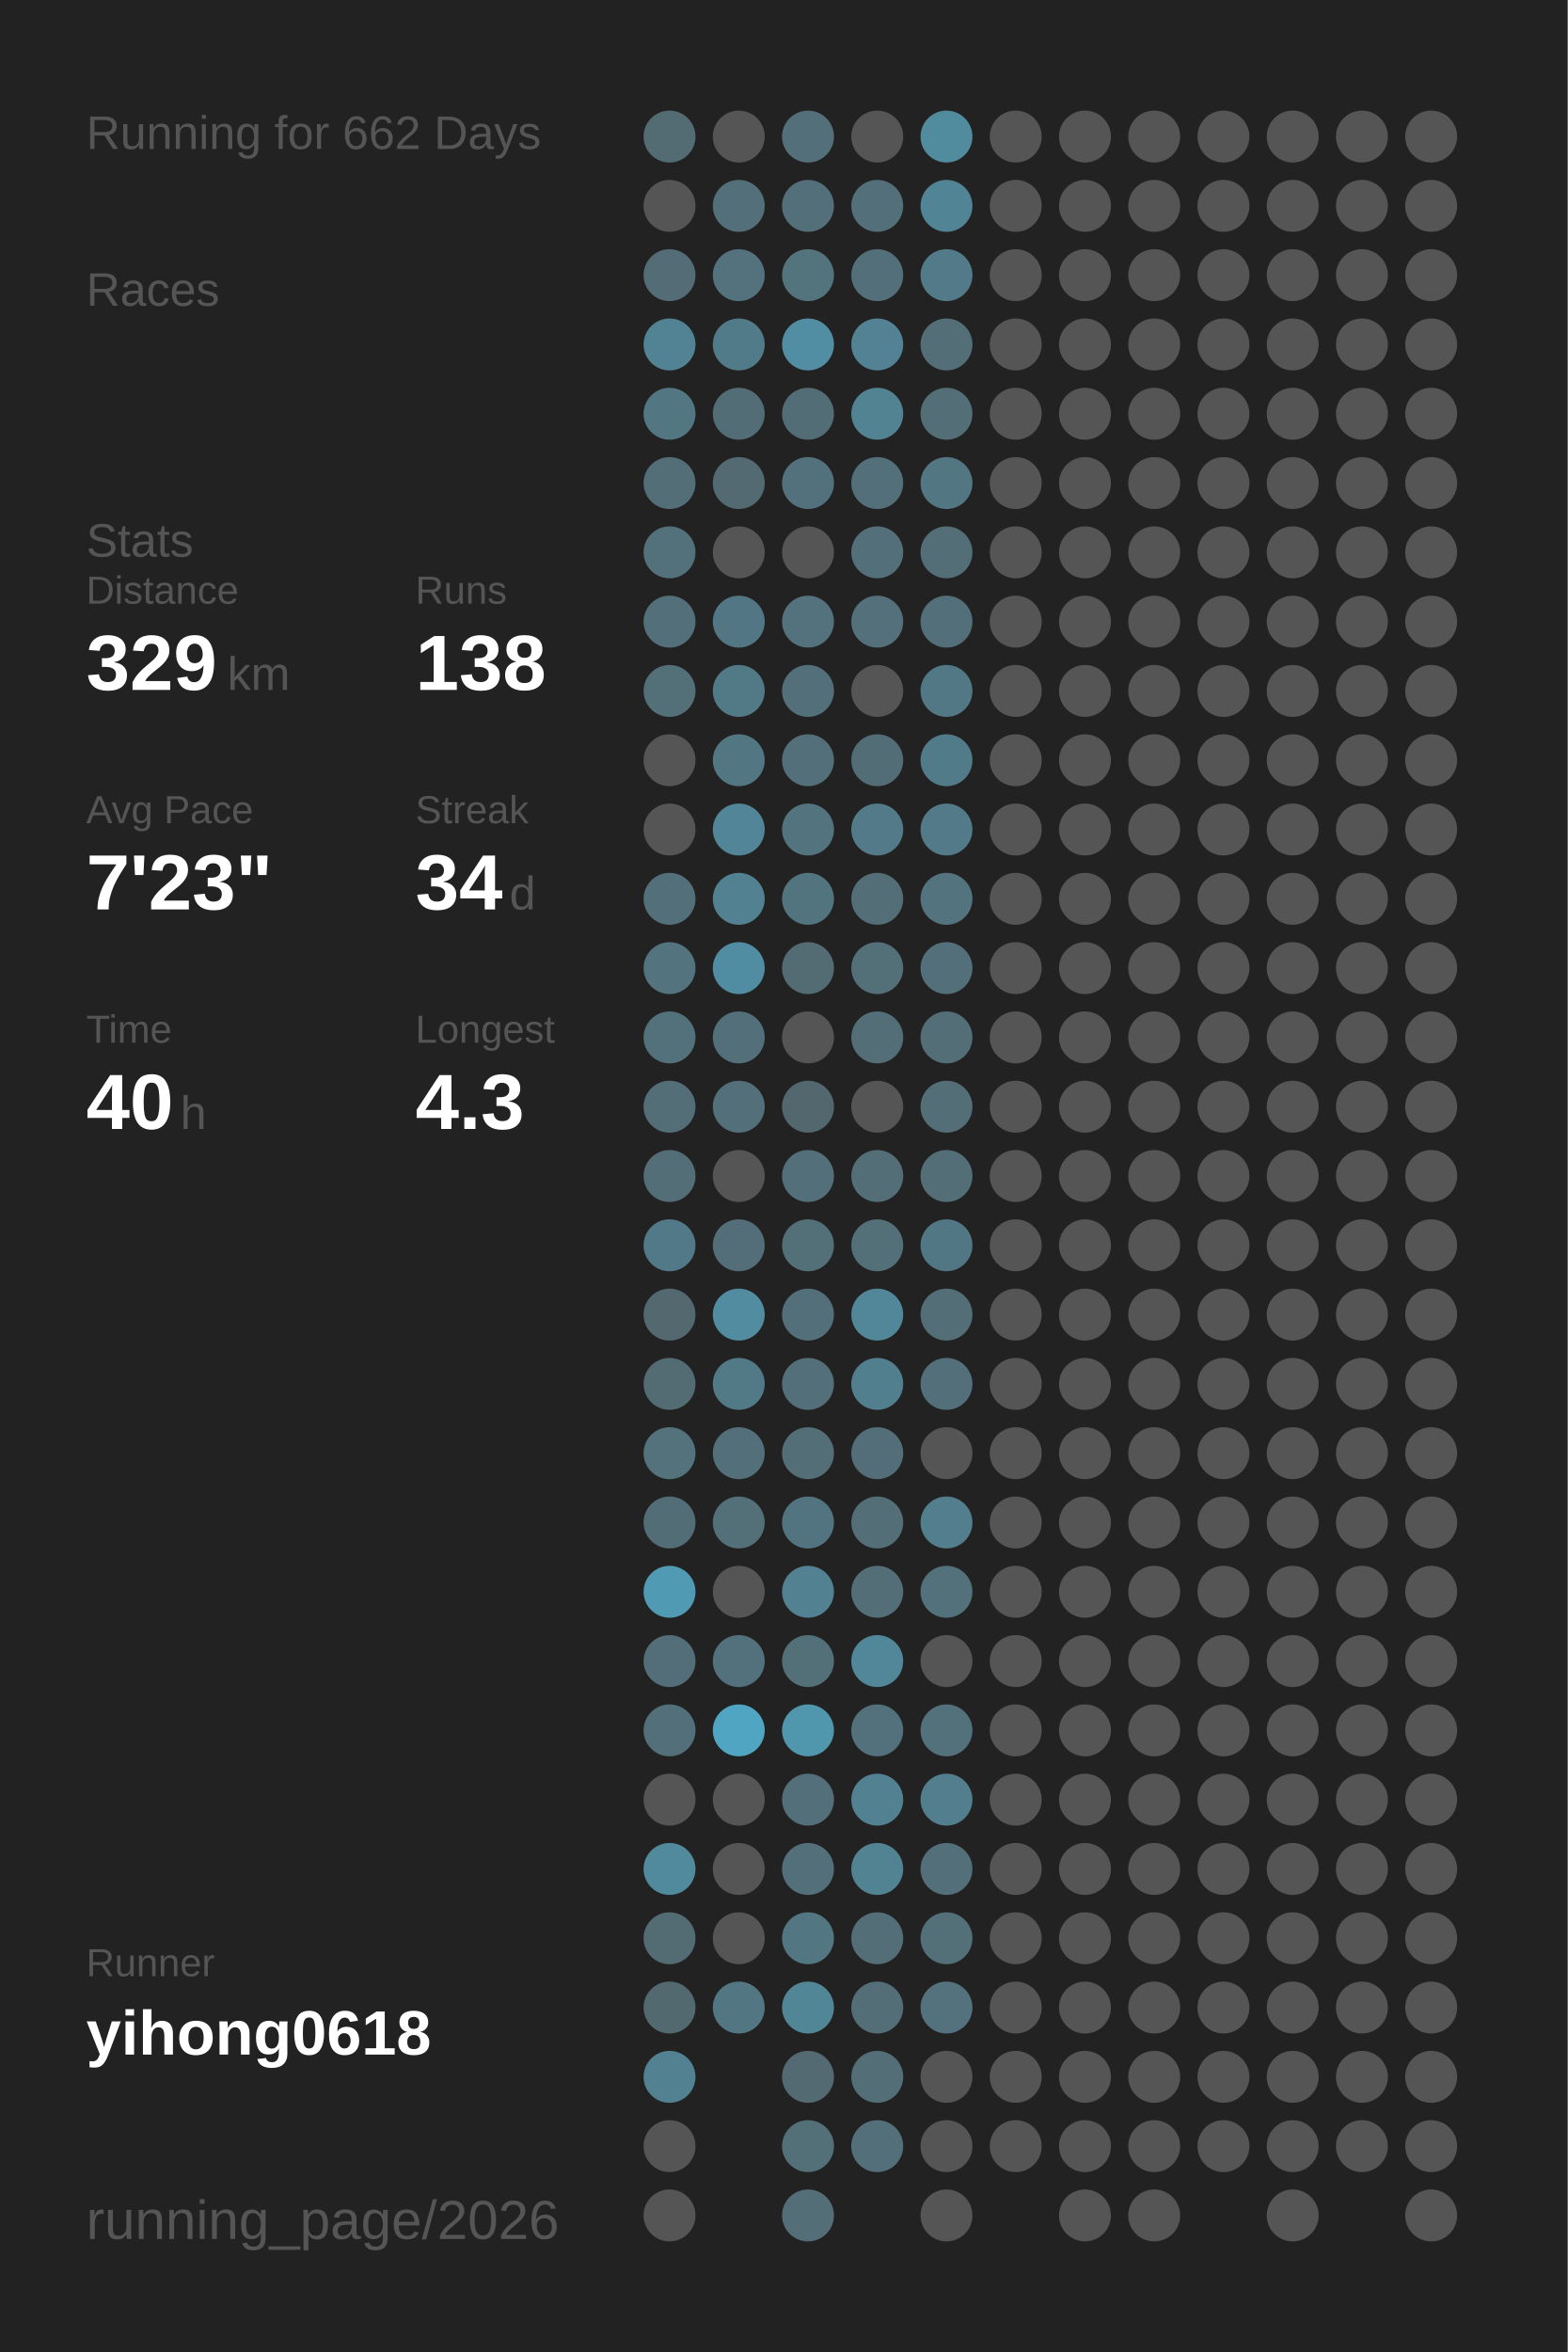
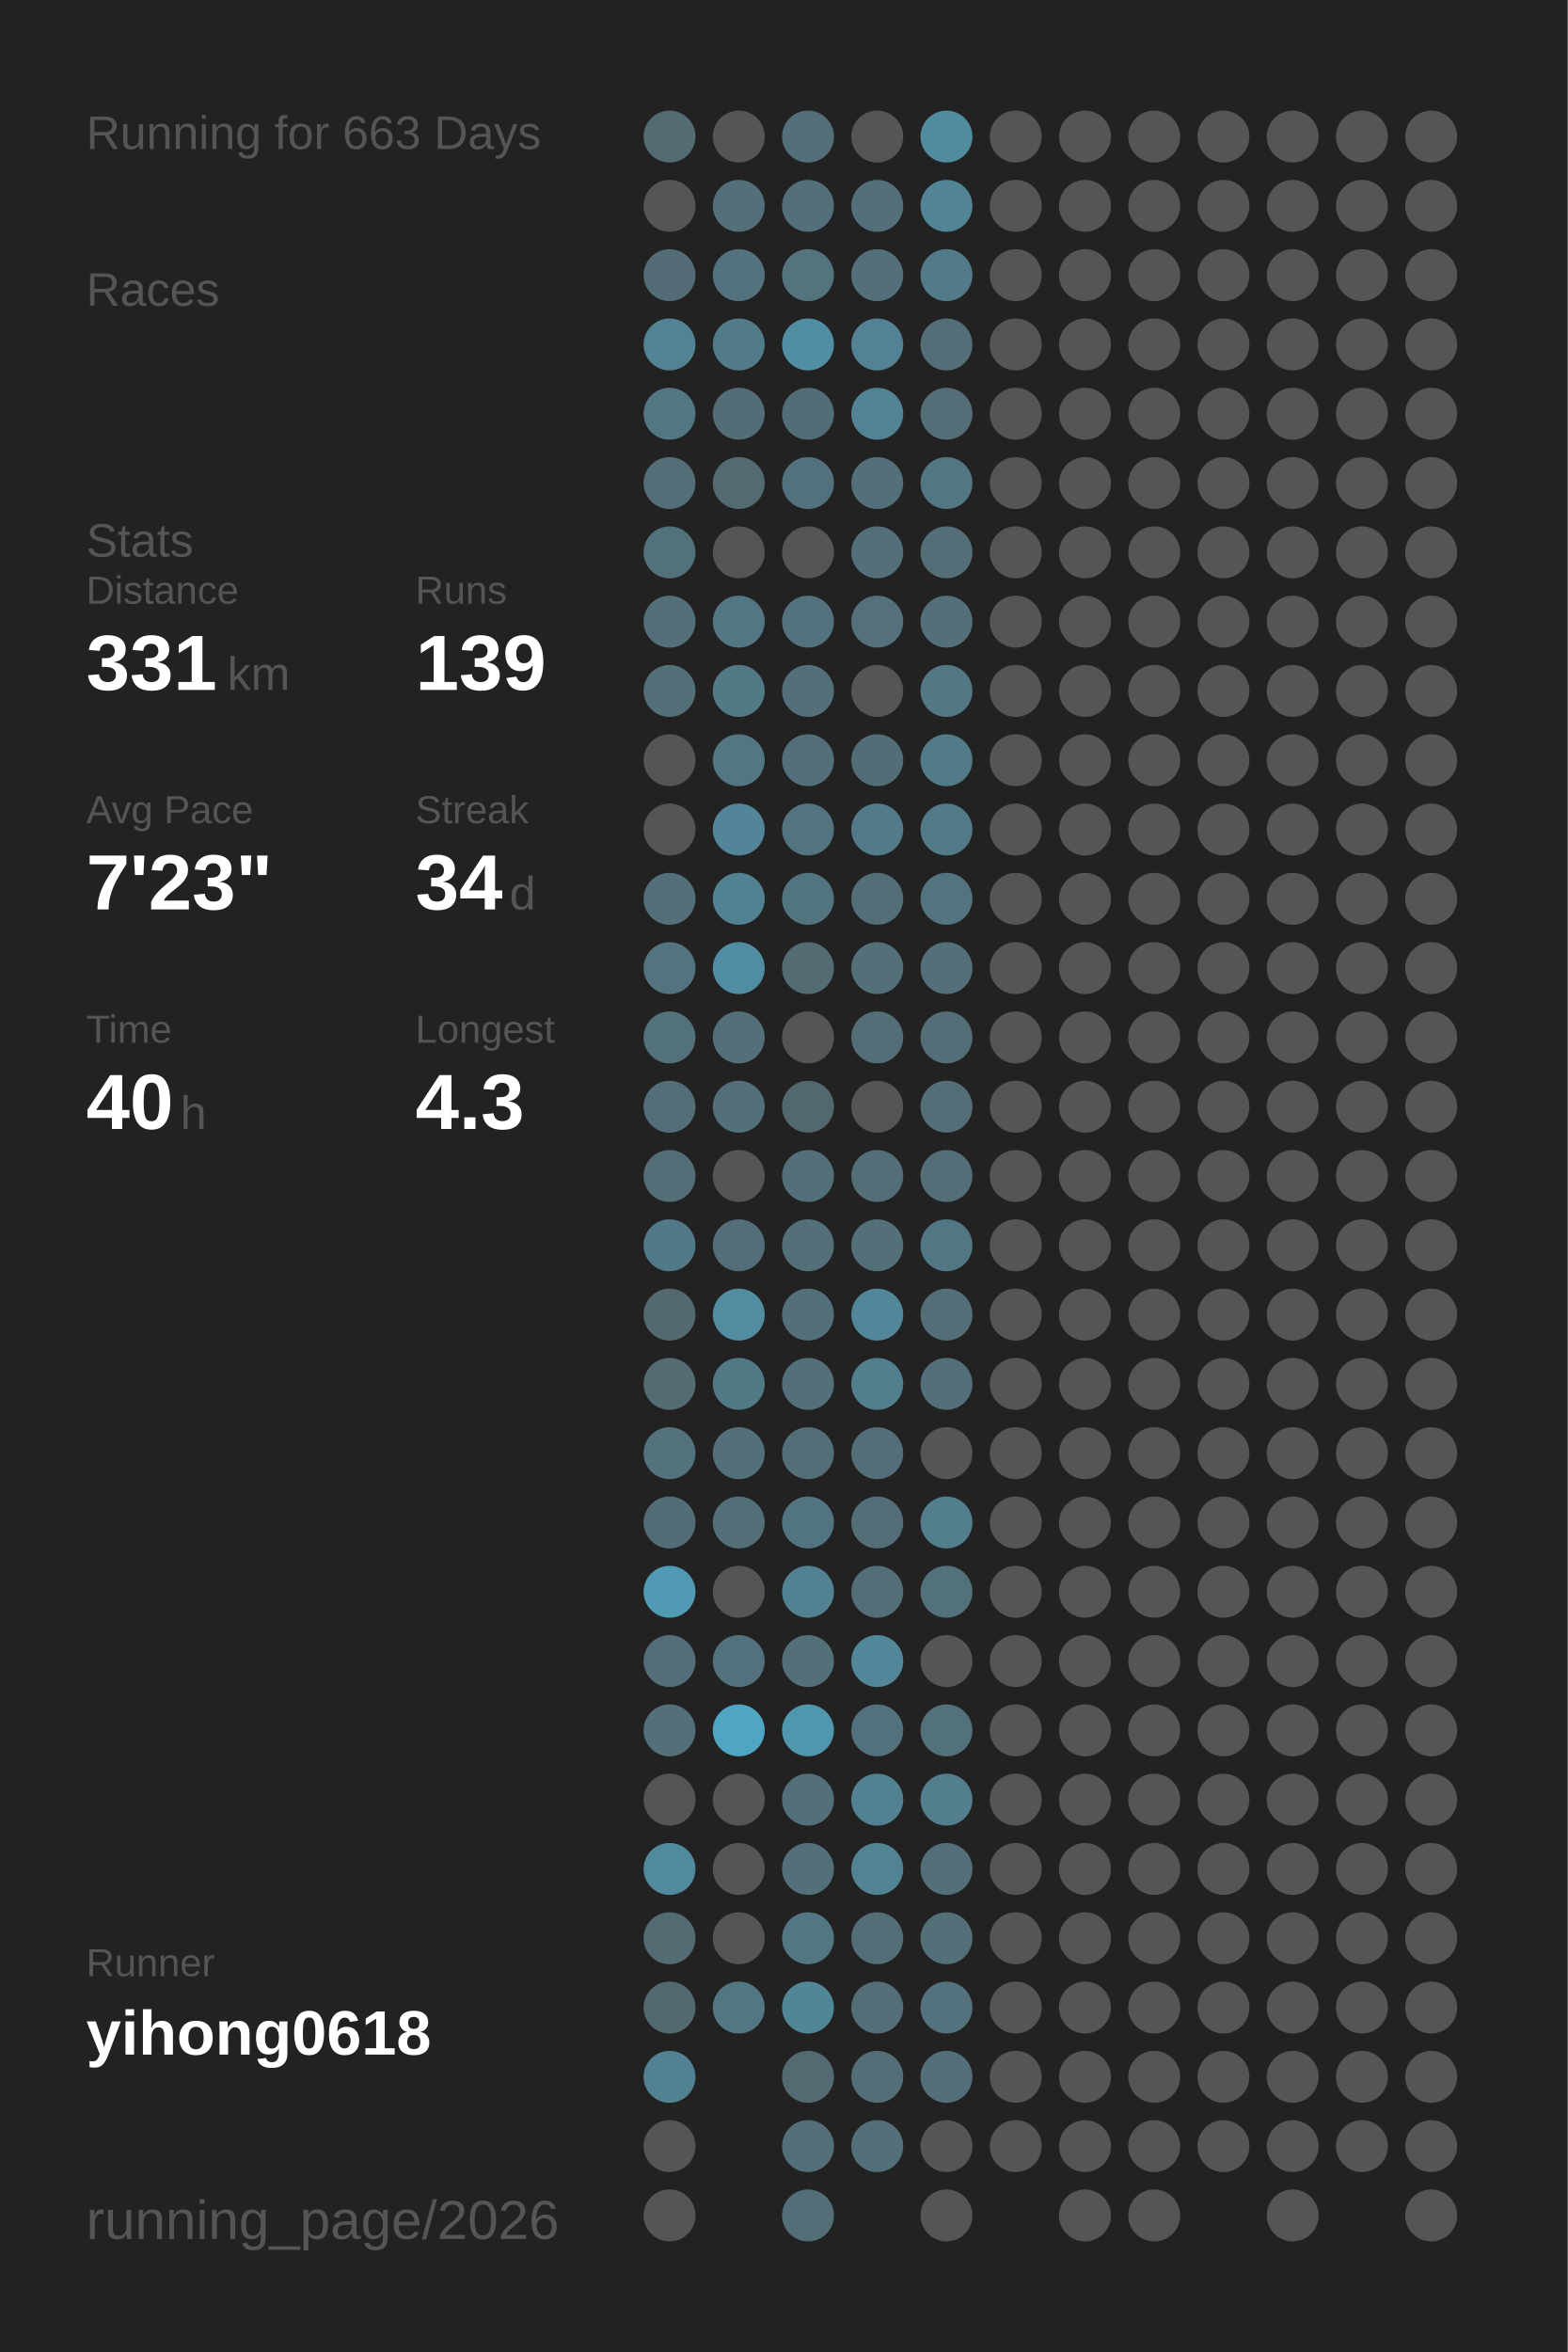
<svg xmlns="http://www.w3.org/2000/svg" baseProfile="full" height="300mm" version="1.1" viewBox="0,0,200,300" width="200mm">
  <defs />
  <rect fill="#222222" height="300" width="200" x="0" y="0" />
-   <text fill="#555555" style="font-size:6px; font-family:Arial;" x="11" y="19">Running for 662 Days</text>
+   <text fill="#555555" style="font-size:6px; font-family:Arial;" x="11" y="19">Running for 663 Days</text>
  <text fill="#555555" style="font-size:6px; font-family:Arial;" x="11" y="39">Races</text>
  <text fill="#555555" style="font-size:6px; font-family:Arial;" x="11" y="71">Stats</text>
  <text fill="#555555" style="font-size:5px; font-family:Arial;" x="11" y="77">Distance</text>
-   <text fill="#FFFFFF" style="font-size:10px; font-family:Arial; font-weight:bold;" x="11" y="88">329</text>
+   <text fill="#FFFFFF" style="font-size:10px; font-family:Arial; font-weight:bold;" x="11" y="88">331</text>
  <text fill="#555555" style="font-size:6px; font-family:Arial;" x="29" y="88">km</text>
  <text fill="#555555" style="font-size:5px; font-family:Arial;" x="53" y="77">Runs</text>
-   <text fill="#FFFFFF" style="font-size:10px; font-family:Arial; font-weight:bold;" x="53" y="88">138</text>
+   <text fill="#FFFFFF" style="font-size:10px; font-family:Arial; font-weight:bold;" x="53" y="88">139</text>
  <text fill="#555555" style="font-size:5px; font-family:Arial;" x="11" y="105">Avg Pace</text>
  <text fill="#FFFFFF" style="font-size:10px; font-family:Arial; font-weight:bold;" x="11" y="116">7'23"</text>
  <text fill="#555555" style="font-size:5px; font-family:Arial;" x="53" y="105">Streak</text>
  <text fill="#FFFFFF" style="font-size:10px; font-family:Arial; font-weight:bold;" x="53" y="116">34</text>
  <text fill="#555555" style="font-size:6px; font-family:Arial;" x="65" y="116">d</text>
  <text fill="#555555" style="font-size:5px; font-family:Arial;" x="11" y="133">Time</text>
  <text fill="#FFFFFF" style="font-size:10px; font-family:Arial; font-weight:bold;" x="11" y="144">40</text>
  <text fill="#555555" style="font-size:6px; font-family:Arial;" x="23" y="144">h</text>
  <text fill="#555555" style="font-size:5px; font-family:Arial;" x="53" y="133">Longest</text>
  <text fill="#FFFFFF" style="font-size:10px; font-family:Arial; font-weight:bold;" x="53" y="144">4.3</text>
  <text fill="#555555" style="font-size:5px; font-family:Arial;" x="11" y="252.065">Runner</text>
  <text fill="#FFFFFF" style="font-size:8px; font-family:Arial; font-weight:bold;" x="11" y="262.065">yihong0618</text>
  <text fill="#555555" style="font-size:7px; font-family:Arial;" x="11" y="285.581">running_page/2026</text>
  <circle cx="85.417" cy="17.419" fill="#536b73" r="3.312" />
  <circle cx="85.417" cy="26.258" fill="#555555" r="3.312" />
  <circle cx="85.417" cy="35.097" fill="#536c75" r="3.312" />
  <circle cx="85.417" cy="43.935" fill="#528394" r="3.312" />
  <circle cx="85.417" cy="52.774" fill="#527682" r="3.312" />
  <circle cx="85.417" cy="61.613" fill="#536e77" r="3.312" />
  <circle cx="85.417" cy="70.452" fill="#53717b" r="3.312" />
  <circle cx="85.417" cy="79.29" fill="#53707a" r="3.312" />
  <circle cx="85.417" cy="88.129" fill="#537079" r="3.312" />
  <circle cx="85.417" cy="96.968" fill="#555555" r="3.312" />
  <circle cx="85.417" cy="105.806" fill="#555555" r="3.312" />
  <circle cx="85.417" cy="114.645" fill="#536f79" r="3.312" />
  <circle cx="85.417" cy="123.484" fill="#53737e" r="3.312" />
  <circle cx="85.417" cy="132.323" fill="#53717b" r="3.312" />
  <circle cx="85.417" cy="141.161" fill="#536e77" r="3.312" />
  <circle cx="85.417" cy="150" fill="#536e77" r="3.312" />
  <circle cx="85.417" cy="158.839" fill="#527987" r="3.312" />
  <circle cx="85.417" cy="167.677" fill="#53686f" r="3.312" />
  <circle cx="85.417" cy="176.516" fill="#536b73" r="3.312" />
  <circle cx="85.417" cy="185.355" fill="#53727c" r="3.312" />
  <circle cx="85.417" cy="194.194" fill="#536d76" r="3.312" />
  <circle cx="85.417" cy="203.032" fill="#509ab3" r="3.312" />
  <circle cx="85.417" cy="211.871" fill="#536e78" r="3.312" />
  <circle cx="85.417" cy="220.71" fill="#53707a" r="3.312" />
  <circle cx="85.417" cy="229.548" fill="#555555" r="3.312" />
  <circle cx="85.417" cy="238.387" fill="#518a9d" r="3.312" />
  <circle cx="85.417" cy="247.226" fill="#536c74" r="3.312" />
  <circle cx="85.417" cy="256.065" fill="#536970" r="3.312" />
  <circle cx="85.417" cy="264.903" fill="#528191" r="3.312" />
  <circle cx="85.417" cy="273.742" fill="#555555" r="3.312" />
  <circle cx="85.417" cy="282.581" fill="#555555" r="3.312" />
  <circle cx="94.25" cy="17.419" fill="#555555" r="3.312" />
  <circle cx="94.25" cy="26.258" fill="#53707a" r="3.312" />
  <circle cx="94.25" cy="35.097" fill="#53727d" r="3.312" />
  <circle cx="94.25" cy="43.935" fill="#527b89" r="3.312" />
  <circle cx="94.25" cy="52.774" fill="#536d76" r="3.312" />
  <circle cx="94.25" cy="61.613" fill="#536a72" r="3.312" />
  <circle cx="94.25" cy="70.452" fill="#555555" r="3.312" />
  <circle cx="94.25" cy="79.29" fill="#527683" r="3.312" />
  <circle cx="94.25" cy="88.129" fill="#527986" r="3.312" />
  <circle cx="94.25" cy="96.968" fill="#527682" r="3.312" />
  <circle cx="94.25" cy="105.806" fill="#518597" r="3.312" />
  <circle cx="94.25" cy="114.645" fill="#528191" r="3.312" />
  <circle cx="94.25" cy="123.484" fill="#518da2" r="3.312" />
  <circle cx="94.25" cy="132.323" fill="#53707a" r="3.312" />
  <circle cx="94.25" cy="141.161" fill="#536f79" r="3.312" />
  <circle cx="94.25" cy="150" fill="#555555" r="3.312" />
  <circle cx="94.25" cy="158.839" fill="#536e78" r="3.312" />
  <circle cx="94.25" cy="167.677" fill="#518ca0" r="3.312" />
  <circle cx="94.25" cy="176.516" fill="#527986" r="3.312" />
  <circle cx="94.25" cy="185.355" fill="#536f79" r="3.312" />
  <circle cx="94.25" cy="194.194" fill="#536f78" r="3.312" />
  <circle cx="94.25" cy="203.032" fill="#555555" r="3.312" />
  <circle cx="94.25" cy="211.871" fill="#53717c" r="3.312" />
  <circle cx="94.25" cy="220.71" fill="#4fa5c2" r="3.312" />
  <circle cx="94.25" cy="229.548" fill="#555555" r="3.312" />
  <circle cx="94.25" cy="238.387" fill="#555555" r="3.312" />
  <circle cx="94.25" cy="247.226" fill="#555555" r="3.312" />
  <circle cx="94.25" cy="256.065" fill="#527783" r="3.312" />
  <circle cx="103.083" cy="17.419" fill="#53707a" r="3.312" />
  <circle cx="103.083" cy="26.258" fill="#536f79" r="3.312" />
  <circle cx="103.083" cy="35.097" fill="#53737d" r="3.312" />
  <circle cx="103.083" cy="43.935" fill="#518ea3" r="3.312" />
  <circle cx="103.083" cy="52.774" fill="#536d76" r="3.312" />
  <circle cx="103.083" cy="61.613" fill="#53717c" r="3.312" />
  <circle cx="103.083" cy="70.452" fill="#555555" r="3.312" />
  <circle cx="103.083" cy="79.29" fill="#53727d" r="3.312" />
  <circle cx="103.083" cy="88.129" fill="#536f79" r="3.312" />
  <circle cx="103.083" cy="96.968" fill="#536f79" r="3.312" />
  <circle cx="103.083" cy="105.806" fill="#53737f" r="3.312" />
  <circle cx="103.083" cy="114.645" fill="#52747f" r="3.312" />
  <circle cx="103.083" cy="123.484" fill="#536c74" r="3.312" />
  <circle cx="103.083" cy="132.323" fill="#555555" r="3.312" />
  <circle cx="103.083" cy="141.161" fill="#53676e" r="3.312" />
  <circle cx="103.083" cy="150" fill="#53707a" r="3.312" />
  <circle cx="103.083" cy="158.839" fill="#536f78" r="3.312" />
  <circle cx="103.083" cy="167.677" fill="#536f79" r="3.312" />
  <circle cx="103.083" cy="176.516" fill="#53707a" r="3.312" />
  <circle cx="103.083" cy="185.355" fill="#536e77" r="3.312" />
  <circle cx="103.083" cy="194.194" fill="#527480" r="3.312" />
  <circle cx="103.083" cy="203.032" fill="#528191" r="3.312" />
  <circle cx="103.083" cy="211.871" fill="#536f78" r="3.312" />
  <circle cx="103.083" cy="220.71" fill="#5096ad" r="3.312" />
  <circle cx="103.083" cy="229.548" fill="#536f79" r="3.312" />
  <circle cx="103.083" cy="238.387" fill="#53707a" r="3.312" />
  <circle cx="103.083" cy="247.226" fill="#527682" r="3.312" />
  <circle cx="103.083" cy="256.065" fill="#518697" r="3.312" />
  <circle cx="103.083" cy="264.903" fill="#536a72" r="3.312" />
  <circle cx="103.083" cy="273.742" fill="#536f78" r="3.312" />
  <circle cx="103.083" cy="282.581" fill="#536e77" r="3.312" />
  <circle cx="111.917" cy="17.419" fill="#555555" r="3.312" />
  <circle cx="111.917" cy="26.258" fill="#536f79" r="3.312" />
  <circle cx="111.917" cy="35.097" fill="#53707a" r="3.312" />
  <circle cx="111.917" cy="43.935" fill="#528293" r="3.312" />
  <circle cx="111.917" cy="52.774" fill="#528393" r="3.312" />
  <circle cx="111.917" cy="61.613" fill="#53707a" r="3.312" />
  <circle cx="111.917" cy="70.452" fill="#536f79" r="3.312" />
  <circle cx="111.917" cy="79.29" fill="#53707b" r="3.312" />
  <circle cx="111.917" cy="88.129" fill="#555555" r="3.312" />
  <circle cx="111.917" cy="96.968" fill="#536d76" r="3.312" />
  <circle cx="111.917" cy="105.806" fill="#527a88" r="3.312" />
  <circle cx="111.917" cy="114.645" fill="#536e77" r="3.312" />
  <circle cx="111.917" cy="123.484" fill="#536f78" r="3.312" />
  <circle cx="111.917" cy="132.323" fill="#536e77" r="3.312" />
  <circle cx="111.917" cy="141.161" fill="#555555" r="3.312" />
  <circle cx="111.917" cy="150" fill="#536e77" r="3.312" />
  <circle cx="111.917" cy="158.839" fill="#536f78" r="3.312" />
  <circle cx="111.917" cy="167.677" fill="#518799" r="3.312" />
  <circle cx="111.917" cy="176.516" fill="#527f8e" r="3.312" />
  <circle cx="111.917" cy="185.355" fill="#536e78" r="3.312" />
  <circle cx="111.917" cy="194.194" fill="#536e77" r="3.312" />
  <circle cx="111.917" cy="203.032" fill="#536e77" r="3.312" />
  <circle cx="111.917" cy="211.871" fill="#518799" r="3.312" />
  <circle cx="111.917" cy="220.71" fill="#53717c" r="3.312" />
  <circle cx="111.917" cy="229.548" fill="#528191" r="3.312" />
  <circle cx="111.917" cy="238.387" fill="#528393" r="3.312" />
  <circle cx="111.917" cy="247.226" fill="#536e77" r="3.312" />
  <circle cx="111.917" cy="256.065" fill="#536e77" r="3.312" />
  <circle cx="111.917" cy="264.903" fill="#536e77" r="3.312" />
  <circle cx="111.917" cy="273.742" fill="#53707a" r="3.312" />
  <circle cx="120.75" cy="17.419" fill="#518b9e" r="3.312" />
  <circle cx="120.75" cy="26.258" fill="#518495" r="3.312" />
  <circle cx="120.75" cy="35.097" fill="#527a88" r="3.312" />
  <circle cx="120.75" cy="43.935" fill="#536e77" r="3.312" />
  <circle cx="120.75" cy="52.774" fill="#536e77" r="3.312" />
  <circle cx="120.75" cy="61.613" fill="#527682" r="3.312" />
  <circle cx="120.75" cy="70.452" fill="#536e77" r="3.312" />
  <circle cx="120.75" cy="79.29" fill="#536f79" r="3.312" />
  <circle cx="120.75" cy="88.129" fill="#527885" r="3.312" />
  <circle cx="120.75" cy="96.968" fill="#527b89" r="3.312" />
  <circle cx="120.75" cy="105.806" fill="#527a88" r="3.312" />
  <circle cx="120.75" cy="114.645" fill="#53747f" r="3.312" />
  <circle cx="120.75" cy="123.484" fill="#536f79" r="3.312" />
  <circle cx="120.75" cy="132.323" fill="#536e77" r="3.312" />
  <circle cx="120.75" cy="141.161" fill="#536e77" r="3.312" />
  <circle cx="120.75" cy="150" fill="#536e77" r="3.312" />
  <circle cx="120.75" cy="158.839" fill="#527784" r="3.312" />
  <circle cx="120.75" cy="167.677" fill="#536e77" r="3.312" />
  <circle cx="120.75" cy="176.516" fill="#53707a" r="3.312" />
  <circle cx="120.75" cy="185.355" fill="#555555" r="3.312" />
  <circle cx="120.75" cy="194.194" fill="#527e8d" r="3.312" />
  <circle cx="120.75" cy="203.032" fill="#53717b" r="3.312" />
  <circle cx="120.75" cy="211.871" fill="#555555" r="3.312" />
  <circle cx="120.75" cy="220.71" fill="#53717b" r="3.312" />
  <circle cx="120.75" cy="229.548" fill="#527e8d" r="3.312" />
  <circle cx="120.75" cy="238.387" fill="#536f79" r="3.312" />
  <circle cx="120.75" cy="247.226" fill="#536f78" r="3.312" />
  <circle cx="120.75" cy="256.065" fill="#53727d" r="3.312" />
-   <circle cx="120.75" cy="264.903" fill="#555555" r="3.312" />
+   <circle cx="120.75" cy="264.903" fill="#536f79" r="3.312" />
  <circle cx="120.75" cy="273.742" fill="#555555" r="3.312" />
  <circle cx="120.75" cy="282.581" fill="#555555" r="3.312" />
  <circle cx="129.583" cy="17.419" fill="#555555" r="3.312" />
  <circle cx="129.583" cy="26.258" fill="#555555" r="3.312" />
  <circle cx="129.583" cy="35.097" fill="#555555" r="3.312" />
  <circle cx="129.583" cy="43.935" fill="#555555" r="3.312" />
  <circle cx="129.583" cy="52.774" fill="#555555" r="3.312" />
  <circle cx="129.583" cy="61.613" fill="#555555" r="3.312" />
  <circle cx="129.583" cy="70.452" fill="#555555" r="3.312" />
  <circle cx="129.583" cy="79.29" fill="#555555" r="3.312" />
  <circle cx="129.583" cy="88.129" fill="#555555" r="3.312" />
  <circle cx="129.583" cy="96.968" fill="#555555" r="3.312" />
  <circle cx="129.583" cy="105.806" fill="#555555" r="3.312" />
  <circle cx="129.583" cy="114.645" fill="#555555" r="3.312" />
  <circle cx="129.583" cy="123.484" fill="#555555" r="3.312" />
  <circle cx="129.583" cy="132.323" fill="#555555" r="3.312" />
  <circle cx="129.583" cy="141.161" fill="#555555" r="3.312" />
  <circle cx="129.583" cy="150" fill="#555555" r="3.312" />
  <circle cx="129.583" cy="158.839" fill="#555555" r="3.312" />
  <circle cx="129.583" cy="167.677" fill="#555555" r="3.312" />
  <circle cx="129.583" cy="176.516" fill="#555555" r="3.312" />
  <circle cx="129.583" cy="185.355" fill="#555555" r="3.312" />
  <circle cx="129.583" cy="194.194" fill="#555555" r="3.312" />
  <circle cx="129.583" cy="203.032" fill="#555555" r="3.312" />
  <circle cx="129.583" cy="211.871" fill="#555555" r="3.312" />
  <circle cx="129.583" cy="220.71" fill="#555555" r="3.312" />
  <circle cx="129.583" cy="229.548" fill="#555555" r="3.312" />
  <circle cx="129.583" cy="238.387" fill="#555555" r="3.312" />
  <circle cx="129.583" cy="247.226" fill="#555555" r="3.312" />
  <circle cx="129.583" cy="256.065" fill="#555555" r="3.312" />
  <circle cx="129.583" cy="264.903" fill="#555555" r="3.312" />
  <circle cx="129.583" cy="273.742" fill="#555555" r="3.312" />
  <circle cx="138.417" cy="17.419" fill="#555555" r="3.312" />
  <circle cx="138.417" cy="26.258" fill="#555555" r="3.312" />
  <circle cx="138.417" cy="35.097" fill="#555555" r="3.312" />
  <circle cx="138.417" cy="43.935" fill="#555555" r="3.312" />
  <circle cx="138.417" cy="52.774" fill="#555555" r="3.312" />
  <circle cx="138.417" cy="61.613" fill="#555555" r="3.312" />
  <circle cx="138.417" cy="70.452" fill="#555555" r="3.312" />
  <circle cx="138.417" cy="79.29" fill="#555555" r="3.312" />
  <circle cx="138.417" cy="88.129" fill="#555555" r="3.312" />
  <circle cx="138.417" cy="96.968" fill="#555555" r="3.312" />
  <circle cx="138.417" cy="105.806" fill="#555555" r="3.312" />
  <circle cx="138.417" cy="114.645" fill="#555555" r="3.312" />
  <circle cx="138.417" cy="123.484" fill="#555555" r="3.312" />
  <circle cx="138.417" cy="132.323" fill="#555555" r="3.312" />
  <circle cx="138.417" cy="141.161" fill="#555555" r="3.312" />
  <circle cx="138.417" cy="150" fill="#555555" r="3.312" />
  <circle cx="138.417" cy="158.839" fill="#555555" r="3.312" />
  <circle cx="138.417" cy="167.677" fill="#555555" r="3.312" />
  <circle cx="138.417" cy="176.516" fill="#555555" r="3.312" />
  <circle cx="138.417" cy="185.355" fill="#555555" r="3.312" />
  <circle cx="138.417" cy="194.194" fill="#555555" r="3.312" />
  <circle cx="138.417" cy="203.032" fill="#555555" r="3.312" />
  <circle cx="138.417" cy="211.871" fill="#555555" r="3.312" />
  <circle cx="138.417" cy="220.71" fill="#555555" r="3.312" />
  <circle cx="138.417" cy="229.548" fill="#555555" r="3.312" />
  <circle cx="138.417" cy="238.387" fill="#555555" r="3.312" />
  <circle cx="138.417" cy="247.226" fill="#555555" r="3.312" />
  <circle cx="138.417" cy="256.065" fill="#555555" r="3.312" />
  <circle cx="138.417" cy="264.903" fill="#555555" r="3.312" />
  <circle cx="138.417" cy="273.742" fill="#555555" r="3.312" />
  <circle cx="138.417" cy="282.581" fill="#555555" r="3.312" />
  <circle cx="147.25" cy="17.419" fill="#555555" r="3.312" />
  <circle cx="147.25" cy="26.258" fill="#555555" r="3.312" />
  <circle cx="147.25" cy="35.097" fill="#555555" r="3.312" />
  <circle cx="147.25" cy="43.935" fill="#555555" r="3.312" />
  <circle cx="147.25" cy="52.774" fill="#555555" r="3.312" />
  <circle cx="147.25" cy="61.613" fill="#555555" r="3.312" />
  <circle cx="147.25" cy="70.452" fill="#555555" r="3.312" />
  <circle cx="147.25" cy="79.29" fill="#555555" r="3.312" />
  <circle cx="147.25" cy="88.129" fill="#555555" r="3.312" />
  <circle cx="147.25" cy="96.968" fill="#555555" r="3.312" />
  <circle cx="147.25" cy="105.806" fill="#555555" r="3.312" />
  <circle cx="147.25" cy="114.645" fill="#555555" r="3.312" />
  <circle cx="147.25" cy="123.484" fill="#555555" r="3.312" />
  <circle cx="147.25" cy="132.323" fill="#555555" r="3.312" />
  <circle cx="147.25" cy="141.161" fill="#555555" r="3.312" />
  <circle cx="147.25" cy="150" fill="#555555" r="3.312" />
  <circle cx="147.25" cy="158.839" fill="#555555" r="3.312" />
  <circle cx="147.25" cy="167.677" fill="#555555" r="3.312" />
  <circle cx="147.25" cy="176.516" fill="#555555" r="3.312" />
  <circle cx="147.25" cy="185.355" fill="#555555" r="3.312" />
  <circle cx="147.25" cy="194.194" fill="#555555" r="3.312" />
  <circle cx="147.25" cy="203.032" fill="#555555" r="3.312" />
  <circle cx="147.25" cy="211.871" fill="#555555" r="3.312" />
  <circle cx="147.25" cy="220.71" fill="#555555" r="3.312" />
  <circle cx="147.25" cy="229.548" fill="#555555" r="3.312" />
  <circle cx="147.25" cy="238.387" fill="#555555" r="3.312" />
  <circle cx="147.25" cy="247.226" fill="#555555" r="3.312" />
  <circle cx="147.25" cy="256.065" fill="#555555" r="3.312" />
  <circle cx="147.25" cy="264.903" fill="#555555" r="3.312" />
  <circle cx="147.25" cy="273.742" fill="#555555" r="3.312" />
  <circle cx="147.25" cy="282.581" fill="#555555" r="3.312" />
  <circle cx="156.083" cy="17.419" fill="#555555" r="3.312" />
  <circle cx="156.083" cy="26.258" fill="#555555" r="3.312" />
  <circle cx="156.083" cy="35.097" fill="#555555" r="3.312" />
  <circle cx="156.083" cy="43.935" fill="#555555" r="3.312" />
  <circle cx="156.083" cy="52.774" fill="#555555" r="3.312" />
  <circle cx="156.083" cy="61.613" fill="#555555" r="3.312" />
  <circle cx="156.083" cy="70.452" fill="#555555" r="3.312" />
  <circle cx="156.083" cy="79.29" fill="#555555" r="3.312" />
  <circle cx="156.083" cy="88.129" fill="#555555" r="3.312" />
  <circle cx="156.083" cy="96.968" fill="#555555" r="3.312" />
  <circle cx="156.083" cy="105.806" fill="#555555" r="3.312" />
  <circle cx="156.083" cy="114.645" fill="#555555" r="3.312" />
  <circle cx="156.083" cy="123.484" fill="#555555" r="3.312" />
  <circle cx="156.083" cy="132.323" fill="#555555" r="3.312" />
  <circle cx="156.083" cy="141.161" fill="#555555" r="3.312" />
  <circle cx="156.083" cy="150" fill="#555555" r="3.312" />
  <circle cx="156.083" cy="158.839" fill="#555555" r="3.312" />
  <circle cx="156.083" cy="167.677" fill="#555555" r="3.312" />
  <circle cx="156.083" cy="176.516" fill="#555555" r="3.312" />
  <circle cx="156.083" cy="185.355" fill="#555555" r="3.312" />
  <circle cx="156.083" cy="194.194" fill="#555555" r="3.312" />
  <circle cx="156.083" cy="203.032" fill="#555555" r="3.312" />
  <circle cx="156.083" cy="211.871" fill="#555555" r="3.312" />
  <circle cx="156.083" cy="220.71" fill="#555555" r="3.312" />
  <circle cx="156.083" cy="229.548" fill="#555555" r="3.312" />
  <circle cx="156.083" cy="238.387" fill="#555555" r="3.312" />
  <circle cx="156.083" cy="247.226" fill="#555555" r="3.312" />
  <circle cx="156.083" cy="256.065" fill="#555555" r="3.312" />
  <circle cx="156.083" cy="264.903" fill="#555555" r="3.312" />
  <circle cx="156.083" cy="273.742" fill="#555555" r="3.312" />
  <circle cx="164.917" cy="17.419" fill="#555555" r="3.312" />
  <circle cx="164.917" cy="26.258" fill="#555555" r="3.312" />
  <circle cx="164.917" cy="35.097" fill="#555555" r="3.312" />
  <circle cx="164.917" cy="43.935" fill="#555555" r="3.312" />
  <circle cx="164.917" cy="52.774" fill="#555555" r="3.312" />
  <circle cx="164.917" cy="61.613" fill="#555555" r="3.312" />
  <circle cx="164.917" cy="70.452" fill="#555555" r="3.312" />
  <circle cx="164.917" cy="79.29" fill="#555555" r="3.312" />
  <circle cx="164.917" cy="88.129" fill="#555555" r="3.312" />
  <circle cx="164.917" cy="96.968" fill="#555555" r="3.312" />
  <circle cx="164.917" cy="105.806" fill="#555555" r="3.312" />
  <circle cx="164.917" cy="114.645" fill="#555555" r="3.312" />
  <circle cx="164.917" cy="123.484" fill="#555555" r="3.312" />
  <circle cx="164.917" cy="132.323" fill="#555555" r="3.312" />
  <circle cx="164.917" cy="141.161" fill="#555555" r="3.312" />
  <circle cx="164.917" cy="150" fill="#555555" r="3.312" />
  <circle cx="164.917" cy="158.839" fill="#555555" r="3.312" />
  <circle cx="164.917" cy="167.677" fill="#555555" r="3.312" />
  <circle cx="164.917" cy="176.516" fill="#555555" r="3.312" />
  <circle cx="164.917" cy="185.355" fill="#555555" r="3.312" />
  <circle cx="164.917" cy="194.194" fill="#555555" r="3.312" />
  <circle cx="164.917" cy="203.032" fill="#555555" r="3.312" />
  <circle cx="164.917" cy="211.871" fill="#555555" r="3.312" />
  <circle cx="164.917" cy="220.71" fill="#555555" r="3.312" />
  <circle cx="164.917" cy="229.548" fill="#555555" r="3.312" />
  <circle cx="164.917" cy="238.387" fill="#555555" r="3.312" />
  <circle cx="164.917" cy="247.226" fill="#555555" r="3.312" />
  <circle cx="164.917" cy="256.065" fill="#555555" r="3.312" />
  <circle cx="164.917" cy="264.903" fill="#555555" r="3.312" />
  <circle cx="164.917" cy="273.742" fill="#555555" r="3.312" />
  <circle cx="164.917" cy="282.581" fill="#555555" r="3.312" />
  <circle cx="173.75" cy="17.419" fill="#555555" r="3.312" />
  <circle cx="173.75" cy="26.258" fill="#555555" r="3.312" />
  <circle cx="173.75" cy="35.097" fill="#555555" r="3.312" />
  <circle cx="173.75" cy="43.935" fill="#555555" r="3.312" />
  <circle cx="173.75" cy="52.774" fill="#555555" r="3.312" />
  <circle cx="173.75" cy="61.613" fill="#555555" r="3.312" />
  <circle cx="173.75" cy="70.452" fill="#555555" r="3.312" />
  <circle cx="173.75" cy="79.29" fill="#555555" r="3.312" />
  <circle cx="173.75" cy="88.129" fill="#555555" r="3.312" />
  <circle cx="173.75" cy="96.968" fill="#555555" r="3.312" />
  <circle cx="173.75" cy="105.806" fill="#555555" r="3.312" />
  <circle cx="173.75" cy="114.645" fill="#555555" r="3.312" />
  <circle cx="173.75" cy="123.484" fill="#555555" r="3.312" />
  <circle cx="173.75" cy="132.323" fill="#555555" r="3.312" />
  <circle cx="173.75" cy="141.161" fill="#555555" r="3.312" />
  <circle cx="173.75" cy="150" fill="#555555" r="3.312" />
  <circle cx="173.75" cy="158.839" fill="#555555" r="3.312" />
  <circle cx="173.75" cy="167.677" fill="#555555" r="3.312" />
  <circle cx="173.75" cy="176.516" fill="#555555" r="3.312" />
  <circle cx="173.75" cy="185.355" fill="#555555" r="3.312" />
  <circle cx="173.75" cy="194.194" fill="#555555" r="3.312" />
  <circle cx="173.75" cy="203.032" fill="#555555" r="3.312" />
  <circle cx="173.75" cy="211.871" fill="#555555" r="3.312" />
  <circle cx="173.75" cy="220.71" fill="#555555" r="3.312" />
  <circle cx="173.75" cy="229.548" fill="#555555" r="3.312" />
  <circle cx="173.75" cy="238.387" fill="#555555" r="3.312" />
  <circle cx="173.75" cy="247.226" fill="#555555" r="3.312" />
  <circle cx="173.75" cy="256.065" fill="#555555" r="3.312" />
  <circle cx="173.75" cy="264.903" fill="#555555" r="3.312" />
  <circle cx="173.75" cy="273.742" fill="#555555" r="3.312" />
  <circle cx="182.583" cy="17.419" fill="#555555" r="3.312" />
  <circle cx="182.583" cy="26.258" fill="#555555" r="3.312" />
  <circle cx="182.583" cy="35.097" fill="#555555" r="3.312" />
  <circle cx="182.583" cy="43.935" fill="#555555" r="3.312" />
  <circle cx="182.583" cy="52.774" fill="#555555" r="3.312" />
  <circle cx="182.583" cy="61.613" fill="#555555" r="3.312" />
  <circle cx="182.583" cy="70.452" fill="#555555" r="3.312" />
  <circle cx="182.583" cy="79.29" fill="#555555" r="3.312" />
  <circle cx="182.583" cy="88.129" fill="#555555" r="3.312" />
  <circle cx="182.583" cy="96.968" fill="#555555" r="3.312" />
  <circle cx="182.583" cy="105.806" fill="#555555" r="3.312" />
  <circle cx="182.583" cy="114.645" fill="#555555" r="3.312" />
  <circle cx="182.583" cy="123.484" fill="#555555" r="3.312" />
  <circle cx="182.583" cy="132.323" fill="#555555" r="3.312" />
  <circle cx="182.583" cy="141.161" fill="#555555" r="3.312" />
  <circle cx="182.583" cy="150" fill="#555555" r="3.312" />
  <circle cx="182.583" cy="158.839" fill="#555555" r="3.312" />
  <circle cx="182.583" cy="167.677" fill="#555555" r="3.312" />
  <circle cx="182.583" cy="176.516" fill="#555555" r="3.312" />
  <circle cx="182.583" cy="185.355" fill="#555555" r="3.312" />
  <circle cx="182.583" cy="194.194" fill="#555555" r="3.312" />
  <circle cx="182.583" cy="203.032" fill="#555555" r="3.312" />
  <circle cx="182.583" cy="211.871" fill="#555555" r="3.312" />
  <circle cx="182.583" cy="220.71" fill="#555555" r="3.312" />
  <circle cx="182.583" cy="229.548" fill="#555555" r="3.312" />
  <circle cx="182.583" cy="238.387" fill="#555555" r="3.312" />
  <circle cx="182.583" cy="247.226" fill="#555555" r="3.312" />
  <circle cx="182.583" cy="256.065" fill="#555555" r="3.312" />
  <circle cx="182.583" cy="264.903" fill="#555555" r="3.312" />
  <circle cx="182.583" cy="273.742" fill="#555555" r="3.312" />
  <circle cx="182.583" cy="282.581" fill="#555555" r="3.312" />
</svg>
